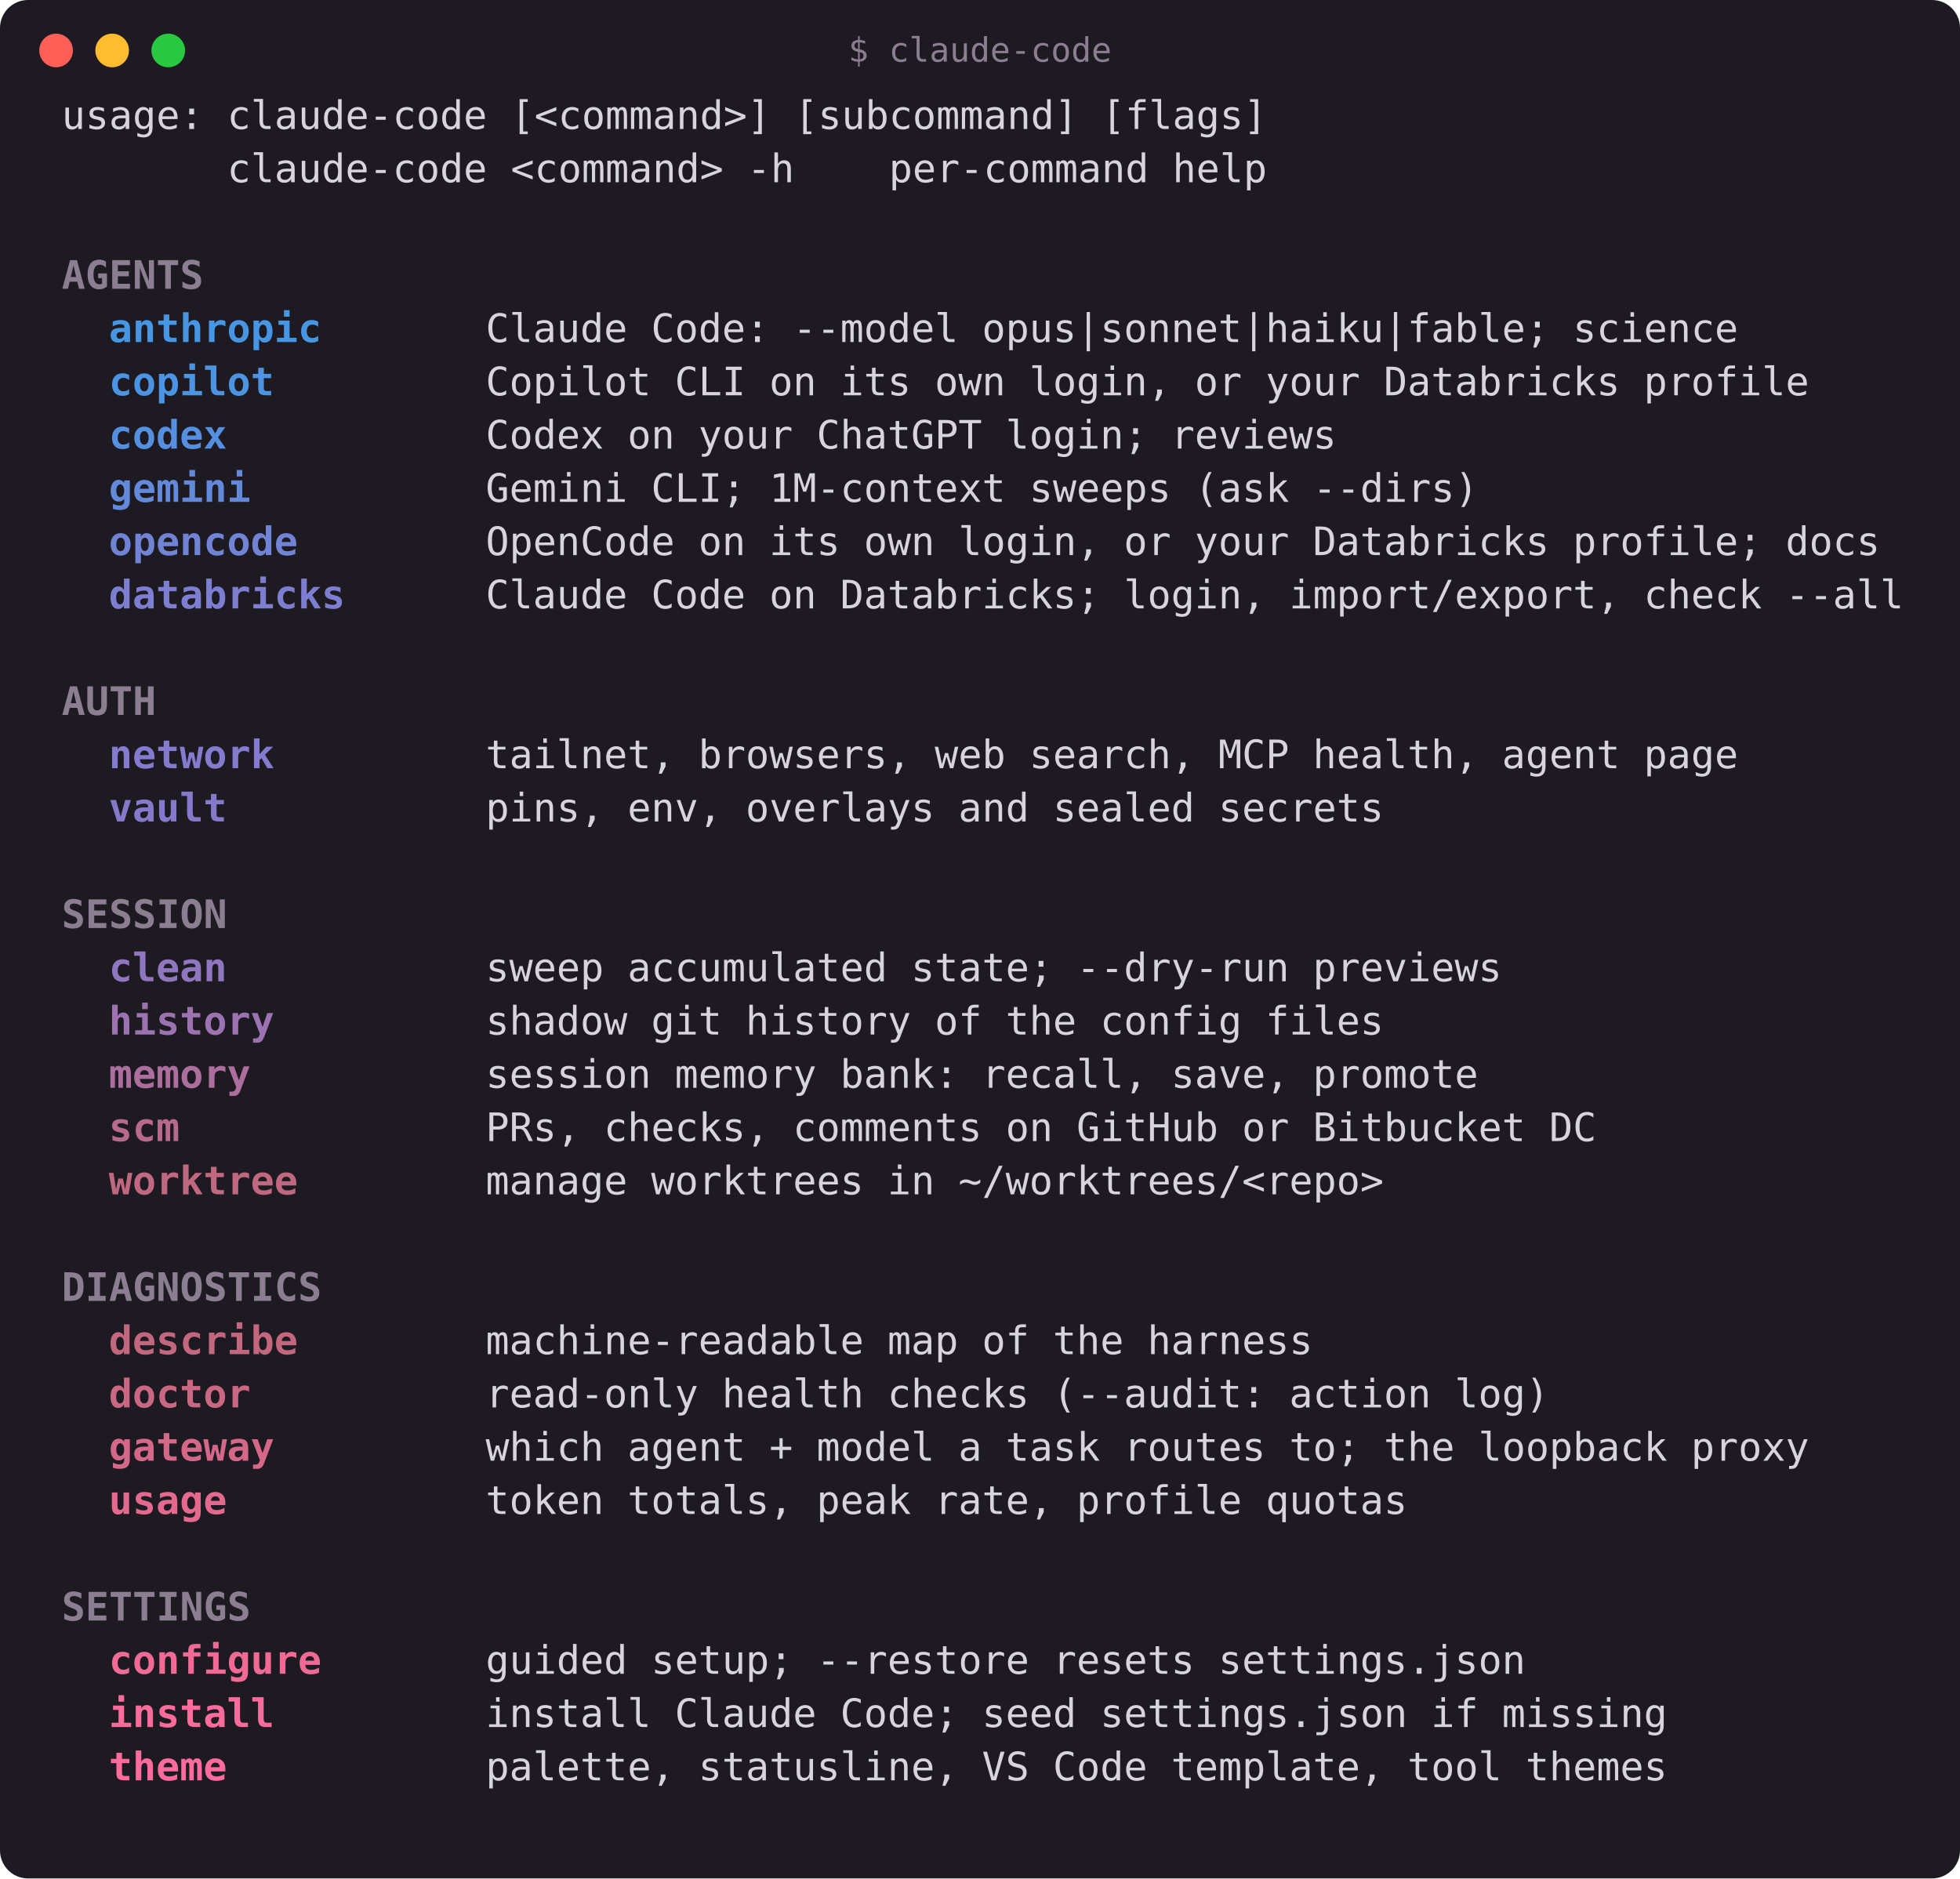
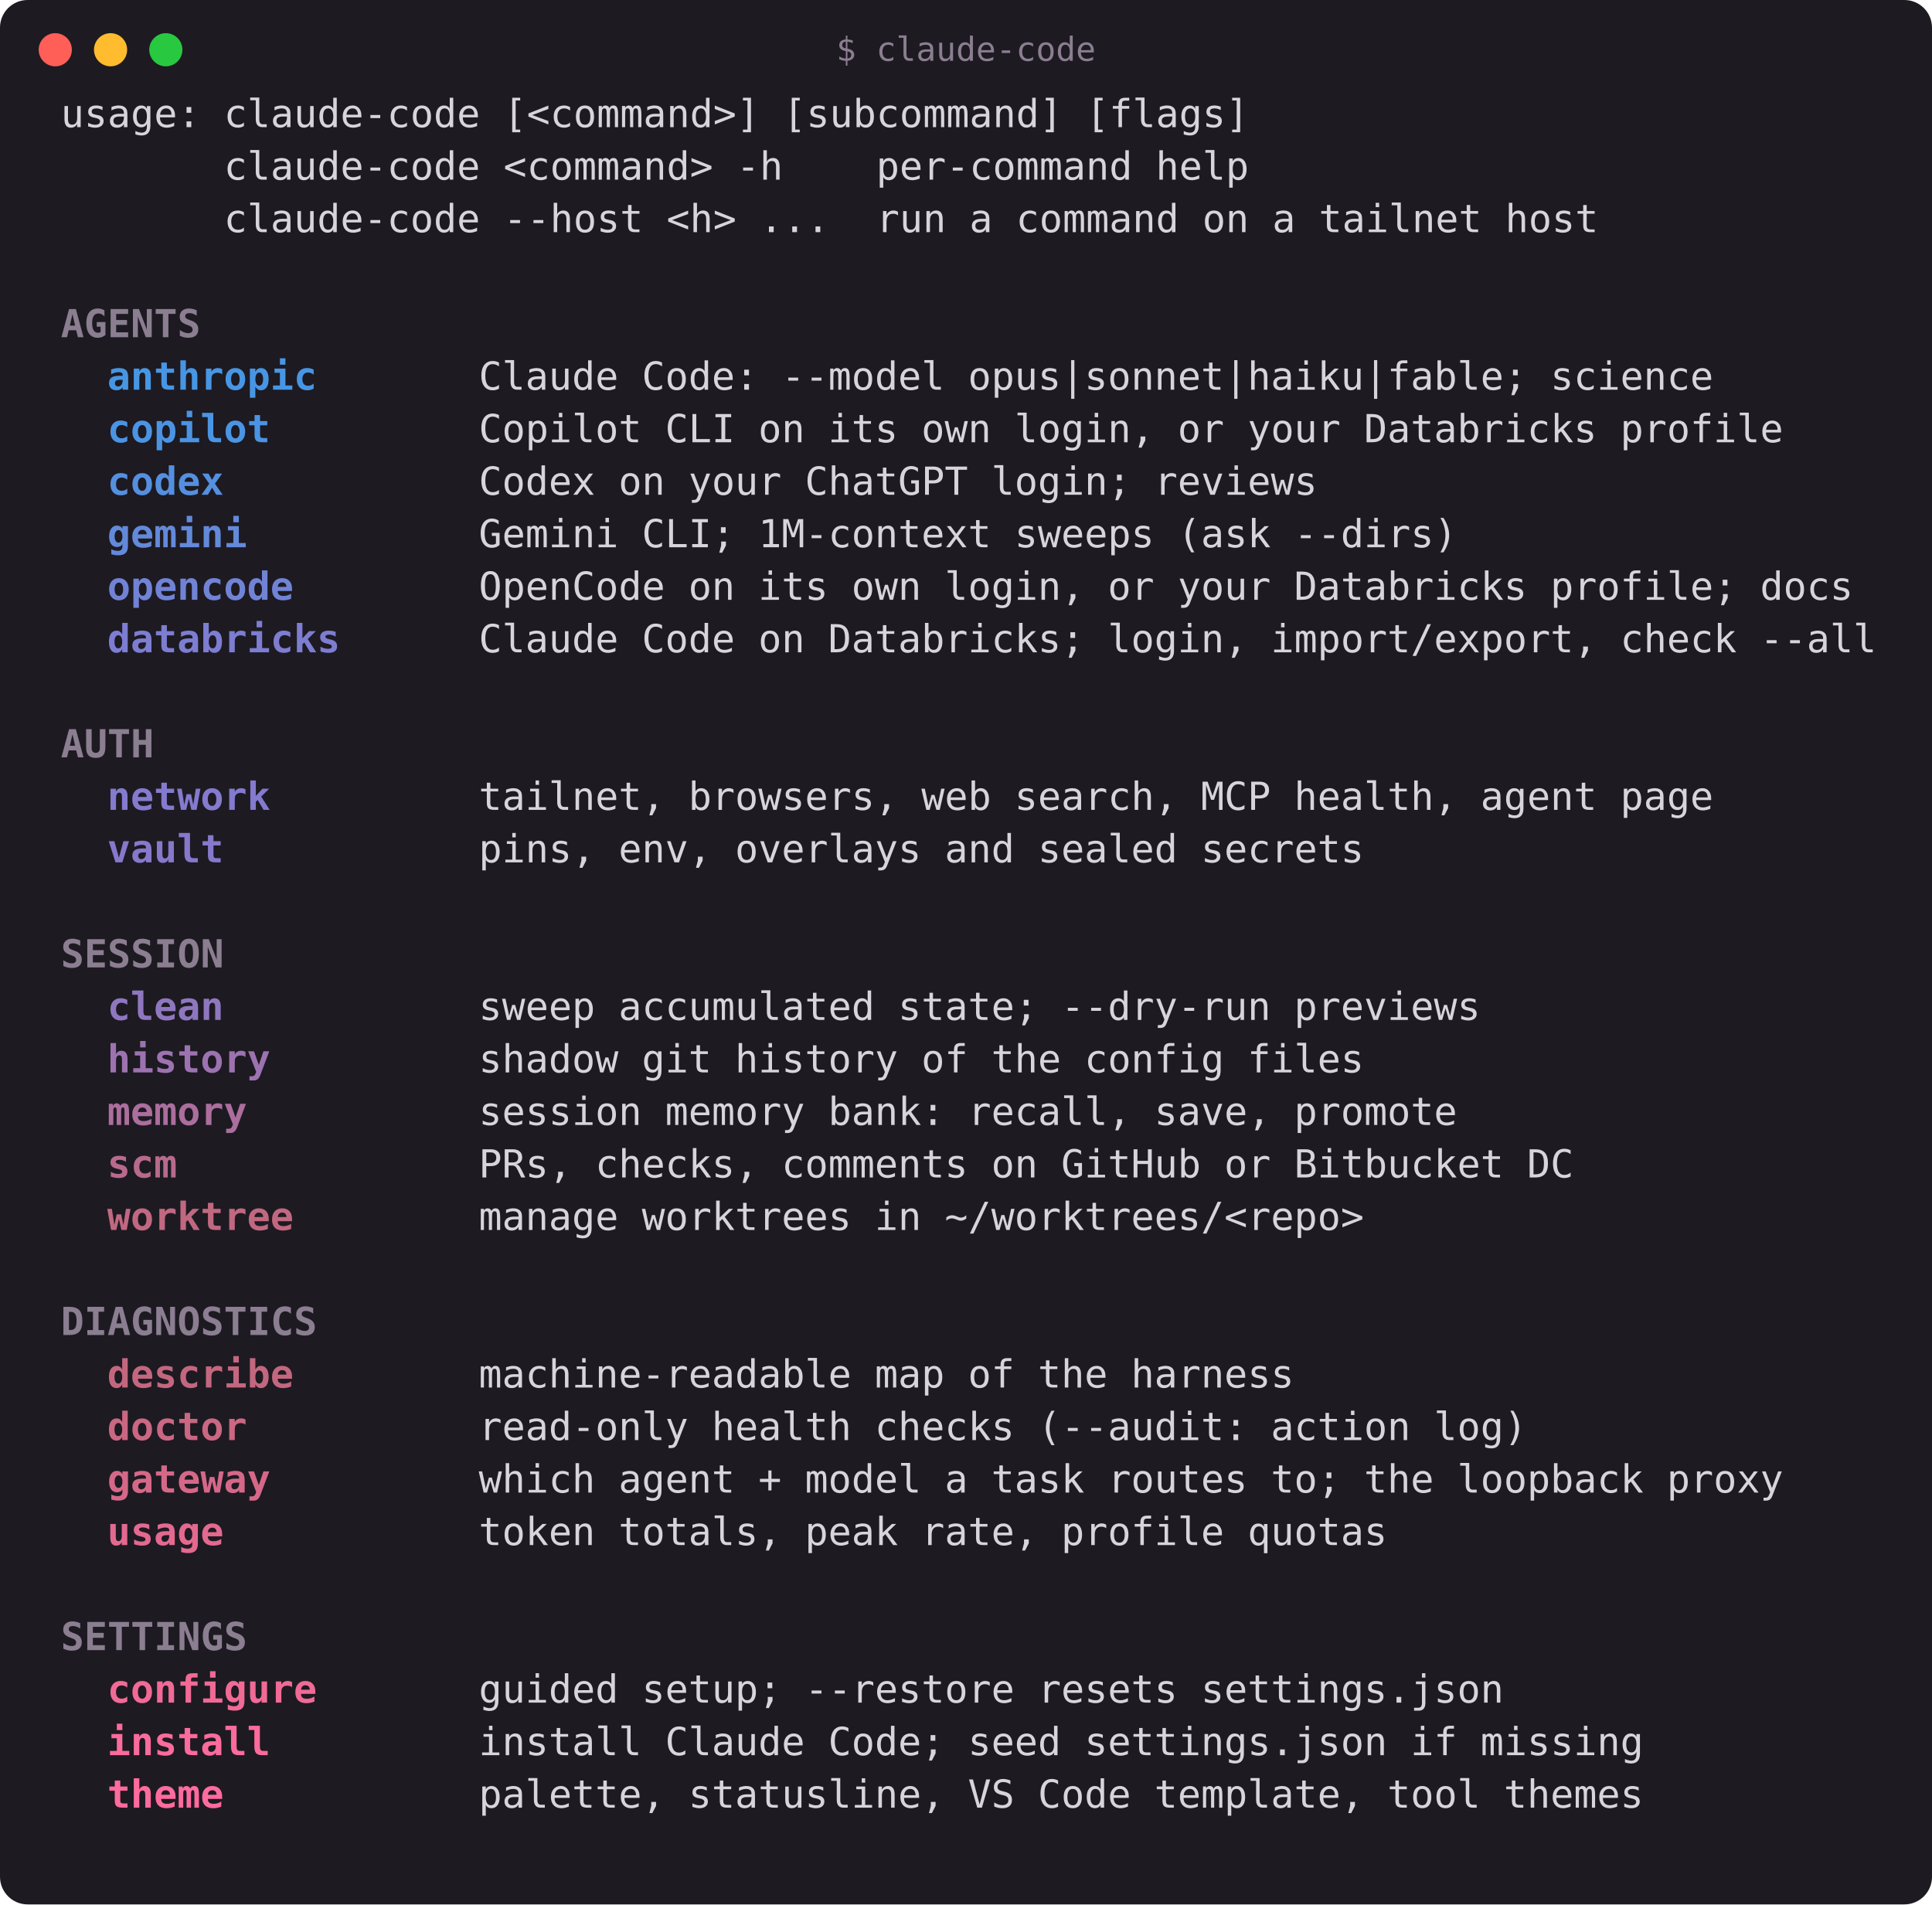
- <svg xmlns="http://www.w3.org/2000/svg" width="699" height="670" viewBox="0 0 699 670" role="img" aria-label="claude-code help menu">
-   <rect width="699" height="670" rx="10" fill="#1d1a22" />
+ <svg xmlns="http://www.w3.org/2000/svg" width="699" height="689" viewBox="0 0 699 689" role="img" aria-label="claude-code help menu">
+   <rect width="699" height="689" rx="10" fill="#1d1a22" />
  <circle cx="20" cy="18" r="6" fill="#ff5f57" />
  <circle cx="40" cy="18" r="6" fill="#febc2e" />
  <circle cx="60" cy="18" r="6" fill="#28c840" />
  <text x="349.5" y="22" fill="#8a7e90" font-family="ui-monospace,SFMono-Regular,Menlo,Consolas,monospace" font-size="12" text-anchor="middle">$ claude-code</text>
  <g font-family="ui-monospace,SFMono-Regular,Menlo,Consolas,monospace" font-size="14" xml:space="preserve">
    <text x="22.0" y="46" fill="#d7d4dc">usage: claude-code [&lt;command&gt;] [subcommand] [flags]</text>
    <text x="22.0" y="65" fill="#d7d4dc">       claude-code &lt;command&gt; -h    per-command help</text>
-     <text x="22.0" y="103" fill="#8a7e90" font-weight="bold">AGENTS</text>
-     <text x="22.0" y="122" fill="#d7d4dc">  </text>
-     <text x="38.8" y="122" fill="#4796e4" font-weight="bold">anthropic       </text>
-     <text x="173.2" y="122" fill="#d7d4dc">Claude Code: --model opus|sonnet|haiku|fable; science</text>
+     <text x="22.0" y="84" fill="#d7d4dc">       claude-code --host &lt;h&gt; ...  run a command on a tailnet host</text>
+     <text x="22.0" y="122" fill="#8a7e90" font-weight="bold">AGENTS</text>
    <text x="22.0" y="141" fill="#d7d4dc">  </text>
-     <text x="38.8" y="141" fill="#4b94e3" font-weight="bold">copilot         </text>
-     <text x="173.2" y="141" fill="#d7d4dc">Copilot CLI on its own login, or your Databricks profile</text>
+     <text x="38.8" y="141" fill="#4796e4" font-weight="bold">anthropic       </text>
+     <text x="173.2" y="141" fill="#d7d4dc">Claude Code: --model opus|sonnet|haiku|fable; science</text>
    <text x="22.0" y="160" fill="#d7d4dc">  </text>
-     <text x="38.8" y="160" fill="#558fdf" font-weight="bold">codex           </text>
-     <text x="173.2" y="160" fill="#d7d4dc">Codex on your ChatGPT login; reviews</text>
+     <text x="38.8" y="160" fill="#4b94e3" font-weight="bold">copilot         </text>
+     <text x="173.2" y="160" fill="#d7d4dc">Copilot CLI on its own login, or your Databricks profile</text>
    <text x="22.0" y="179" fill="#d7d4dc">  </text>
-     <text x="38.8" y="179" fill="#6389da" font-weight="bold">gemini          </text>
-     <text x="173.2" y="179" fill="#d7d4dc">Gemini CLI; 1M-context sweeps (ask --dirs)</text>
+     <text x="38.8" y="179" fill="#558fdf" font-weight="bold">codex           </text>
+     <text x="173.2" y="179" fill="#d7d4dc">Codex on your ChatGPT login; reviews</text>
    <text x="22.0" y="198" fill="#d7d4dc">  </text>
-     <text x="38.8" y="198" fill="#7183d5" font-weight="bold">opencode        </text>
-     <text x="173.2" y="198" fill="#d7d4dc">OpenCode on its own login, or your Databricks profile; docs</text>
+     <text x="38.8" y="198" fill="#6389da" font-weight="bold">gemini          </text>
+     <text x="173.2" y="198" fill="#d7d4dc">Gemini CLI; 1M-context sweeps (ask --dirs)</text>
    <text x="22.0" y="217" fill="#d7d4dc">  </text>
-     <text x="38.8" y="217" fill="#7d7dd1" font-weight="bold">databricks      </text>
-     <text x="173.2" y="217" fill="#d7d4dc">Claude Code on Databricks; login, import/export, check --all</text>
-     <text x="22.0" y="255" fill="#8a7e90" font-weight="bold">AUTH</text>
-     <text x="22.0" y="274" fill="#d7d4dc">  </text>
-     <text x="38.8" y="274" fill="#847ace" font-weight="bold">network         </text>
-     <text x="173.2" y="274" fill="#d7d4dc">tailnet, browsers, web search, MCP health, agent page</text>
+     <text x="38.8" y="217" fill="#7183d5" font-weight="bold">opencode        </text>
+     <text x="173.2" y="217" fill="#d7d4dc">OpenCode on its own login, or your Databricks profile; docs</text>
+     <text x="22.0" y="236" fill="#d7d4dc">  </text>
+     <text x="38.8" y="236" fill="#7d7dd1" font-weight="bold">databricks      </text>
+     <text x="173.2" y="236" fill="#d7d4dc">Claude Code on Databricks; login, import/export, check --all</text>
+     <text x="22.0" y="274" fill="#8a7e90" font-weight="bold">AUTH</text>
    <text x="22.0" y="293" fill="#d7d4dc">  </text>
-     <text x="38.8" y="293" fill="#8679cc" font-weight="bold">vault           </text>
-     <text x="173.2" y="293" fill="#d7d4dc">pins, env, overlays and sealed secrets</text>
-     <text x="22.0" y="331" fill="#8a7e90" font-weight="bold">SESSION</text>
-     <text x="22.0" y="350" fill="#d7d4dc">  </text>
-     <text x="38.8" y="350" fill="#8f77c0" font-weight="bold">clean           </text>
-     <text x="173.2" y="350" fill="#d7d4dc">sweep accumulated state; --dry-run previews</text>
+     <text x="38.8" y="293" fill="#847ace" font-weight="bold">network         </text>
+     <text x="173.2" y="293" fill="#d7d4dc">tailnet, browsers, web search, MCP health, agent page</text>
+     <text x="22.0" y="312" fill="#d7d4dc">  </text>
+     <text x="38.8" y="312" fill="#8679cc" font-weight="bold">vault           </text>
+     <text x="173.2" y="312" fill="#d7d4dc">pins, env, overlays and sealed secrets</text>
+     <text x="22.0" y="350" fill="#8a7e90" font-weight="bold">SESSION</text>
    <text x="22.0" y="369" fill="#d7d4dc">  </text>
-     <text x="38.8" y="369" fill="#9c73b0" font-weight="bold">history         </text>
-     <text x="173.2" y="369" fill="#d7d4dc">shadow git history of the config files</text>
+     <text x="38.8" y="369" fill="#8f77c0" font-weight="bold">clean           </text>
+     <text x="173.2" y="369" fill="#d7d4dc">sweep accumulated state; --dry-run previews</text>
    <text x="22.0" y="388" fill="#d7d4dc">  </text>
-     <text x="38.8" y="388" fill="#ab6e9d" font-weight="bold">memory          </text>
-     <text x="173.2" y="388" fill="#d7d4dc">session memory bank: recall, save, promote</text>
+     <text x="38.8" y="388" fill="#9c73b0" font-weight="bold">history         </text>
+     <text x="173.2" y="388" fill="#d7d4dc">shadow git history of the config files</text>
    <text x="22.0" y="407" fill="#d7d4dc">  </text>
-     <text x="38.8" y="407" fill="#b86a8d" font-weight="bold">scm             </text>
-     <text x="173.2" y="407" fill="#d7d4dc">PRs, checks, comments on GitHub or Bitbucket DC</text>
+     <text x="38.8" y="407" fill="#ab6e9d" font-weight="bold">memory          </text>
+     <text x="173.2" y="407" fill="#d7d4dc">session memory bank: recall, save, promote</text>
    <text x="22.0" y="426" fill="#d7d4dc">  </text>
-     <text x="38.8" y="426" fill="#c16881" font-weight="bold">worktree        </text>
-     <text x="173.2" y="426" fill="#d7d4dc">manage worktrees in ~/worktrees/&lt;repo&gt;</text>
-     <text x="22.0" y="464" fill="#8a7e90" font-weight="bold">DIAGNOSTICS</text>
-     <text x="22.0" y="483" fill="#d7d4dc">  </text>
-     <text x="38.8" y="483" fill="#c3677f" font-weight="bold">describe        </text>
-     <text x="173.2" y="483" fill="#d7d4dc">machine-readable map of the harness</text>
+     <text x="38.8" y="426" fill="#b86a8d" font-weight="bold">scm             </text>
+     <text x="173.2" y="426" fill="#d7d4dc">PRs, checks, comments on GitHub or Bitbucket DC</text>
+     <text x="22.0" y="445" fill="#d7d4dc">  </text>
+     <text x="38.8" y="445" fill="#c16881" font-weight="bold">worktree        </text>
+     <text x="173.2" y="445" fill="#d7d4dc">manage worktrees in ~/worktrees/&lt;repo&gt;</text>
+     <text x="22.0" y="483" fill="#8a7e90" font-weight="bold">DIAGNOSTICS</text>
    <text x="22.0" y="502" fill="#d7d4dc">  </text>
-     <text x="38.8" y="502" fill="#ca6782" font-weight="bold">doctor          </text>
-     <text x="173.2" y="502" fill="#d7d4dc">read-only health checks (--audit: action log)</text>
+     <text x="38.8" y="502" fill="#c3677f" font-weight="bold">describe        </text>
+     <text x="173.2" y="502" fill="#d7d4dc">machine-readable map of the harness</text>
    <text x="22.0" y="521" fill="#d7d4dc">  </text>
-     <text x="38.8" y="521" fill="#d56888" font-weight="bold">gateway         </text>
-     <text x="173.2" y="521" fill="#d7d4dc">which agent + model a task routes to; the loopback proxy</text>
+     <text x="38.8" y="521" fill="#ca6782" font-weight="bold">doctor          </text>
+     <text x="173.2" y="521" fill="#d7d4dc">read-only health checks (--audit: action log)</text>
    <text x="22.0" y="540" fill="#d7d4dc">  </text>
-     <text x="38.8" y="540" fill="#e3698f" font-weight="bold">usage           </text>
-     <text x="173.2" y="540" fill="#d7d4dc">token totals, peak rate, profile quotas</text>
-     <text x="22.0" y="578" fill="#8a7e90" font-weight="bold">SETTINGS</text>
-     <text x="22.0" y="597" fill="#d7d4dc">  </text>
-     <text x="38.8" y="597" fill="#f16a96" font-weight="bold">configure       </text>
-     <text x="173.2" y="597" fill="#d7d4dc">guided setup; --restore resets settings.json</text>
+     <text x="38.8" y="540" fill="#d56888" font-weight="bold">gateway         </text>
+     <text x="173.2" y="540" fill="#d7d4dc">which agent + model a task routes to; the loopback proxy</text>
+     <text x="22.0" y="559" fill="#d7d4dc">  </text>
+     <text x="38.8" y="559" fill="#e3698f" font-weight="bold">usage           </text>
+     <text x="173.2" y="559" fill="#d7d4dc">token totals, peak rate, profile quotas</text>
+     <text x="22.0" y="597" fill="#8a7e90" font-weight="bold">SETTINGS</text>
    <text x="22.0" y="616" fill="#d7d4dc">  </text>
-     <text x="38.8" y="616" fill="#fb6b9b" font-weight="bold">install         </text>
-     <text x="173.2" y="616" fill="#d7d4dc">install Claude Code; seed settings.json if missing</text>
+     <text x="38.8" y="616" fill="#f16a96" font-weight="bold">configure       </text>
+     <text x="173.2" y="616" fill="#d7d4dc">guided setup; --restore resets settings.json</text>
    <text x="22.0" y="635" fill="#d7d4dc">  </text>
-     <text x="38.8" y="635" fill="#ff6b9d" font-weight="bold">theme           </text>
-     <text x="173.2" y="635" fill="#d7d4dc">palette, statusline, VS Code template, tool themes</text>
+     <text x="38.8" y="635" fill="#fb6b9b" font-weight="bold">install         </text>
+     <text x="173.2" y="635" fill="#d7d4dc">install Claude Code; seed settings.json if missing</text>
+     <text x="22.0" y="654" fill="#d7d4dc">  </text>
+     <text x="38.8" y="654" fill="#ff6b9d" font-weight="bold">theme           </text>
+     <text x="173.2" y="654" fill="#d7d4dc">palette, statusline, VS Code template, tool themes</text>
  </g>
</svg>
